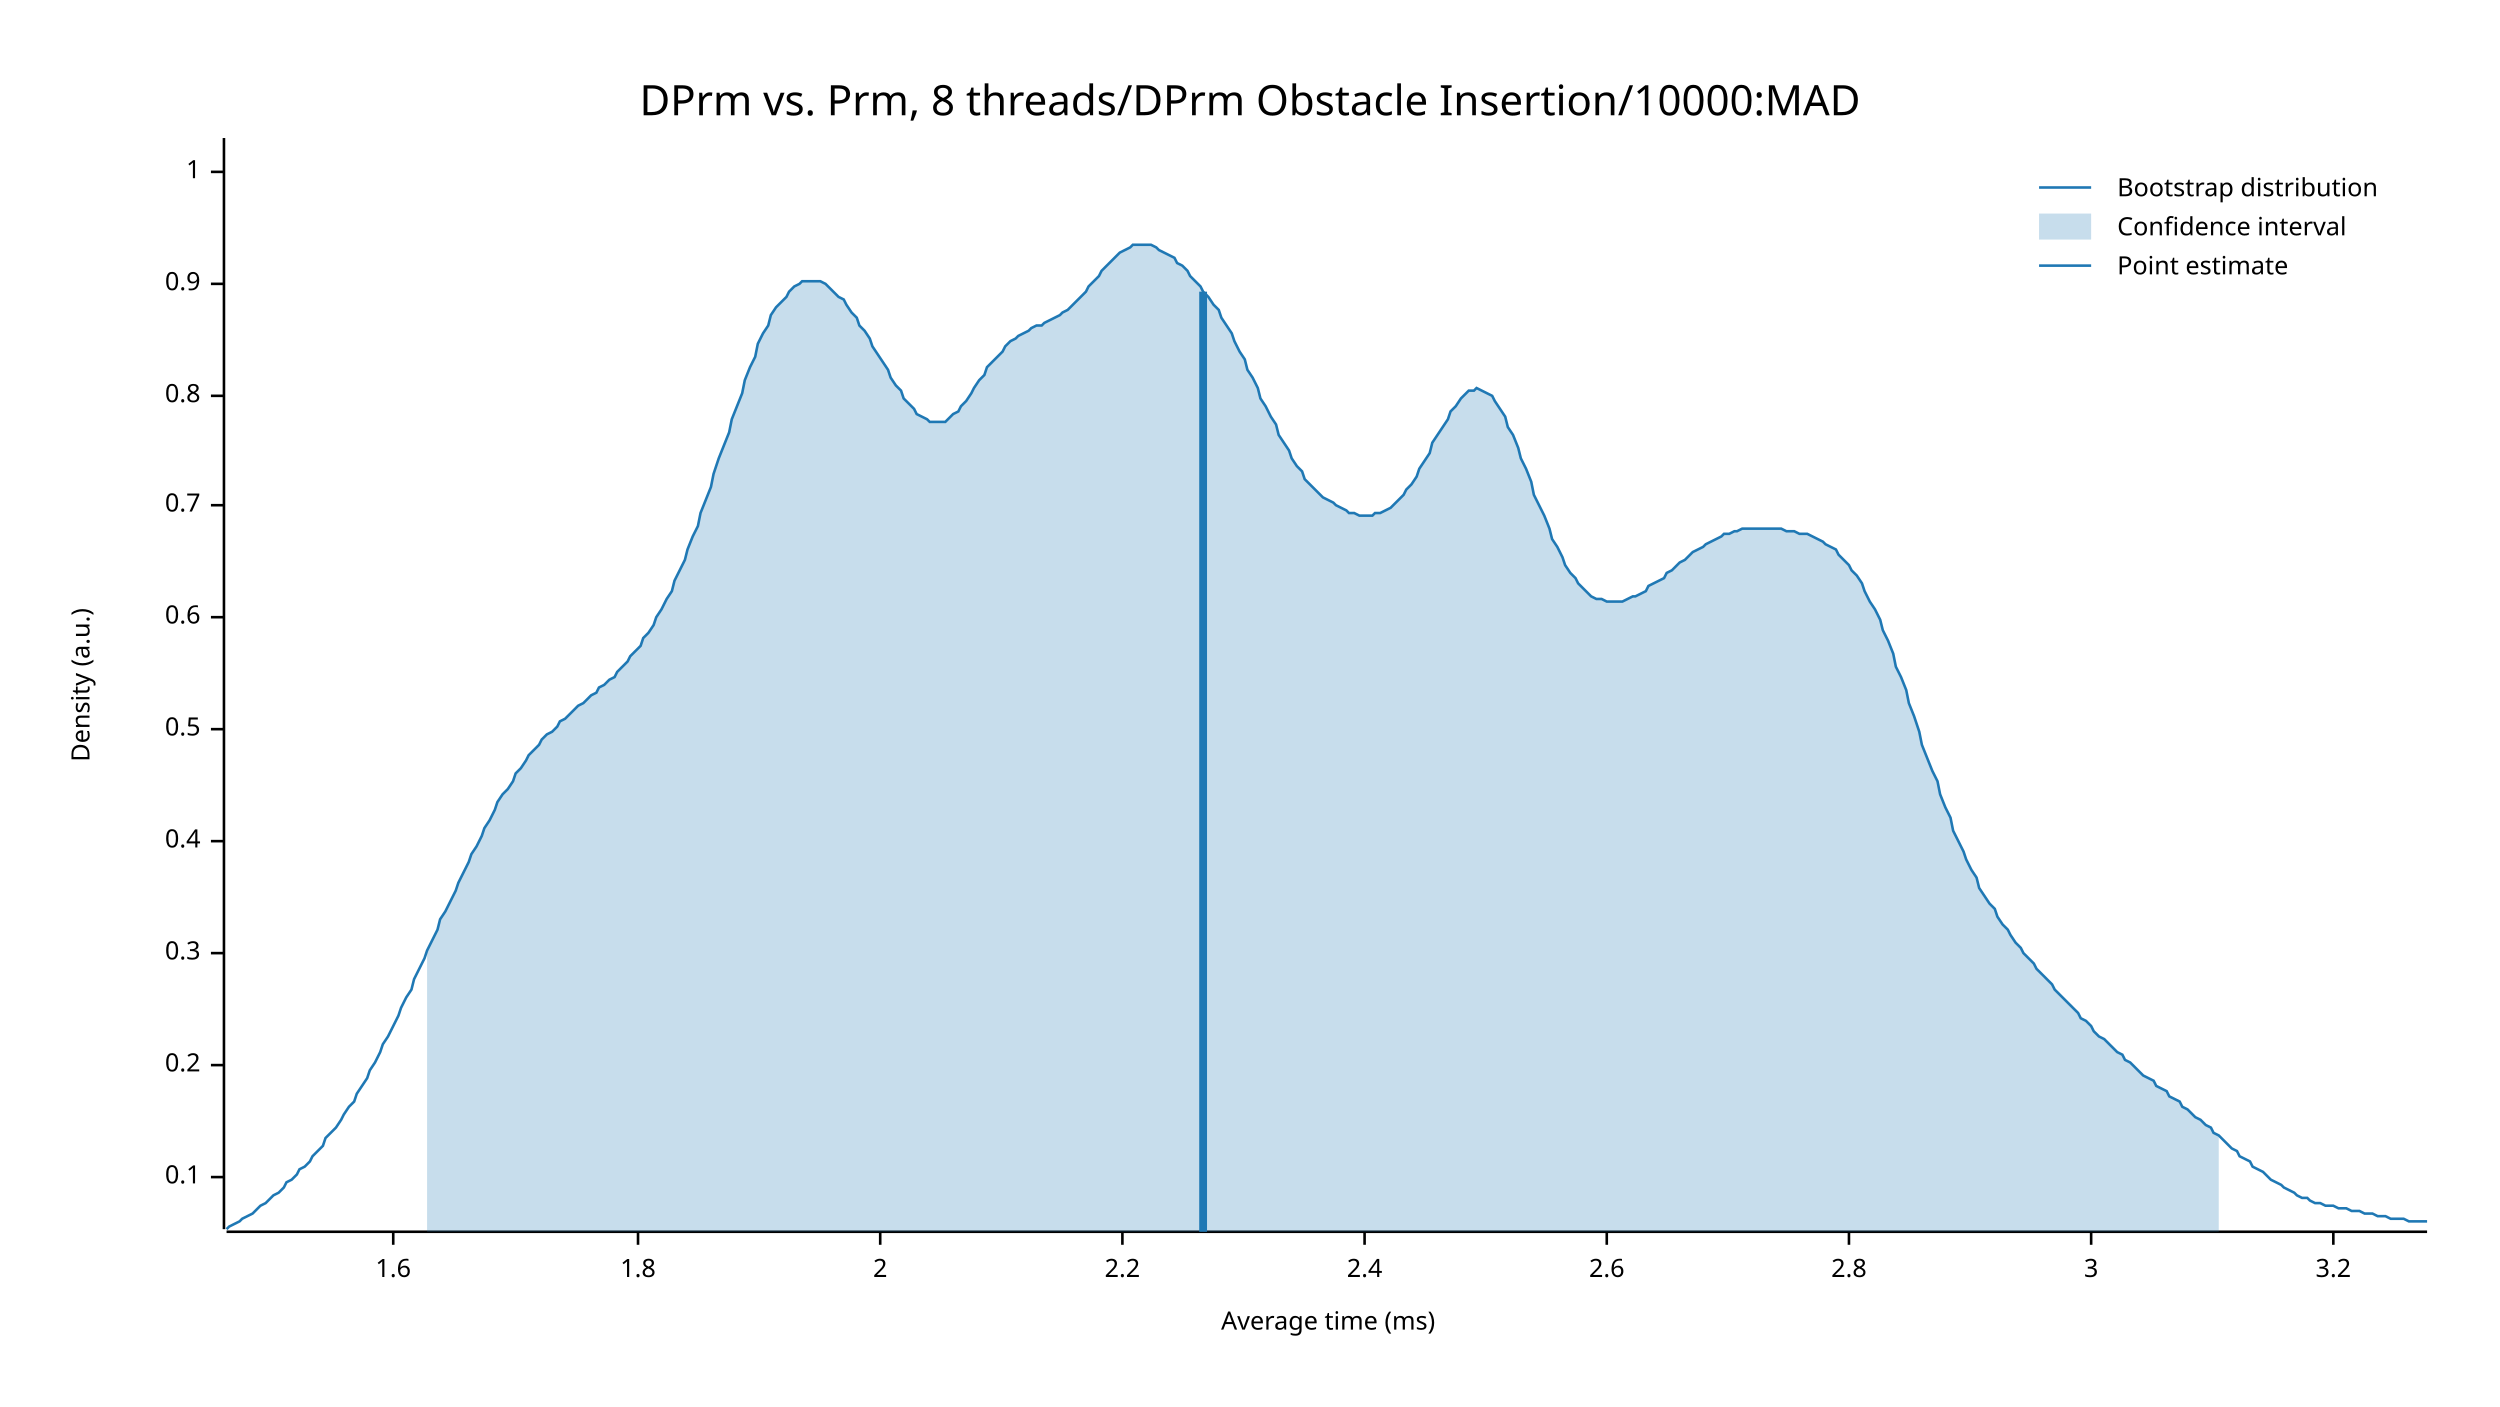
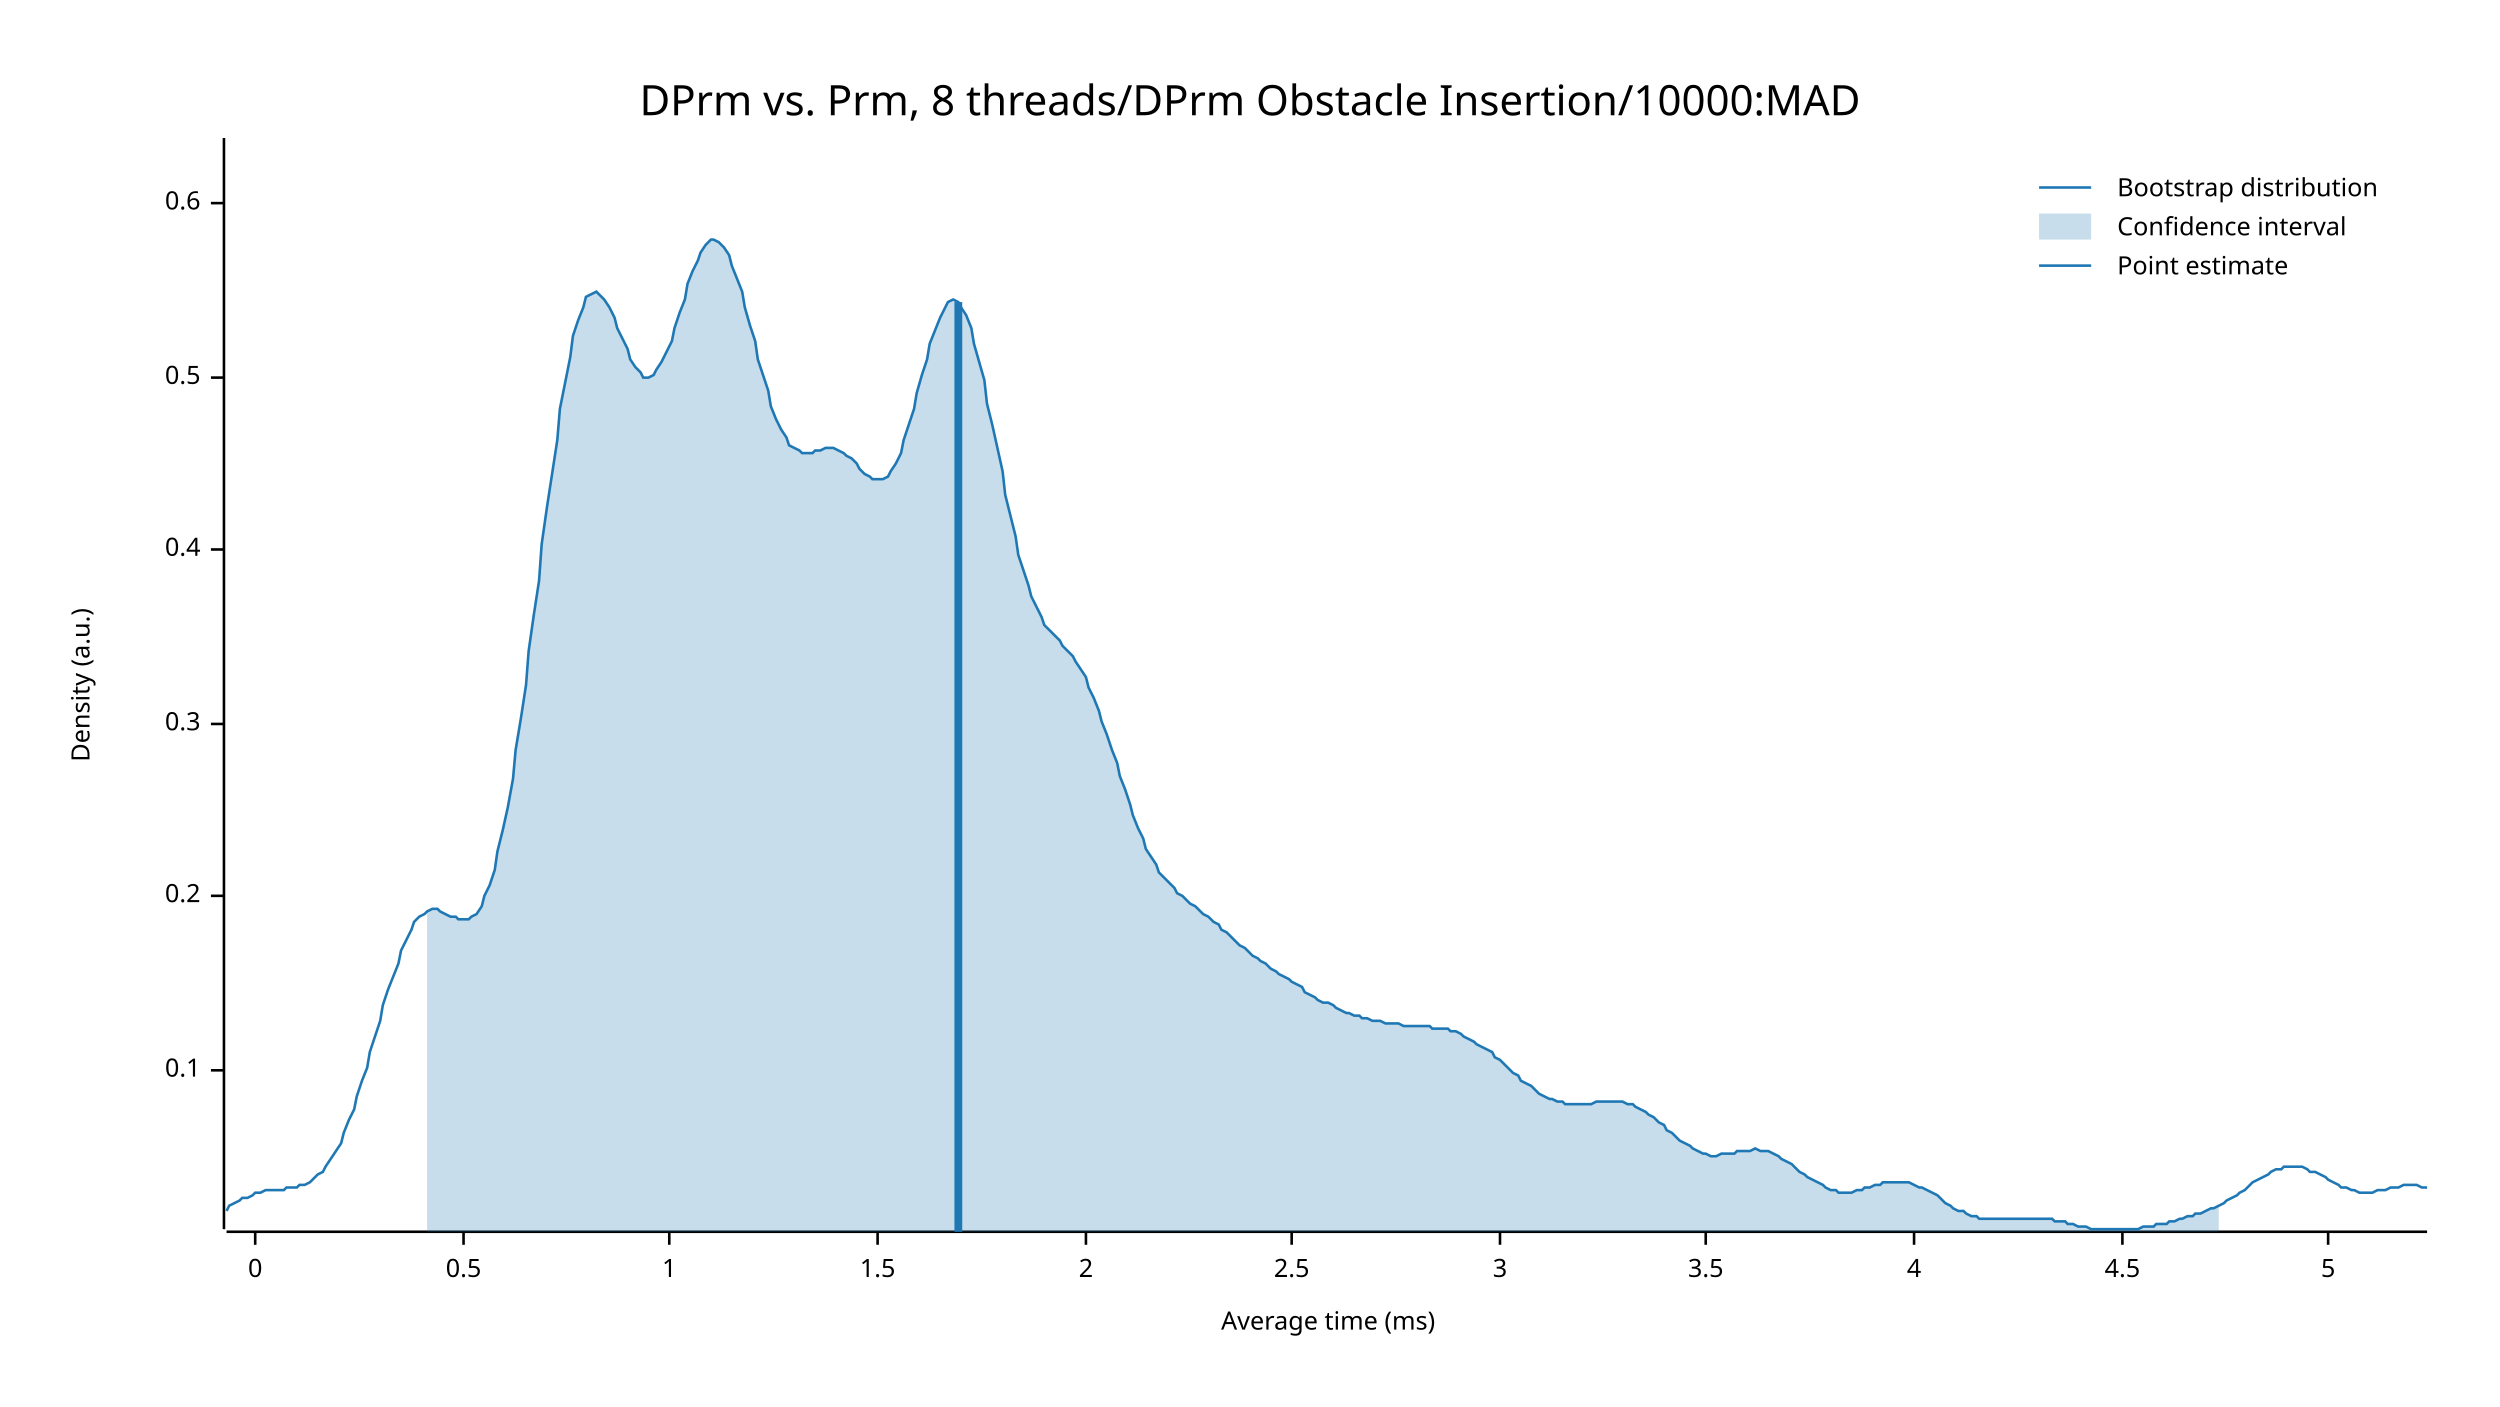
<svg xmlns="http://www.w3.org/2000/svg" width="960" height="540" viewBox="0 0 960 540">
  <text x="480" y="32" dy="0.76em" text-anchor="middle" font-family="sans-serif" font-size="16.129" opacity="1" fill="#000000">
DPrm vs. Prm, 8 threads/DPrm Obstacle Insertion/10000:MAD
</text>
  <text x="27" y="263" dy="0.76em" text-anchor="middle" font-family="sans-serif" font-size="9.677" opacity="1" fill="#000000" transform="rotate(270, 27, 263)">
Density (a.u.)
</text>
  <text x="510" y="513" dy="-0.5ex" text-anchor="middle" font-family="sans-serif" font-size="9.677" opacity="1" fill="#000000">
Average time (ms)
</text>
  <polyline fill="none" opacity="1" stroke="#000000" stroke-width="1" points="86,53 86,472 " />
-   <text x="77" y="452" dy="0.5ex" text-anchor="end" font-family="sans-serif" font-size="9.677" opacity="1" fill="#000000">
+   <text x="77" y="411" dy="0.5ex" text-anchor="end" font-family="sans-serif" font-size="9.677" opacity="1" fill="#000000">
0.1
</text>
-   <polyline fill="none" opacity="1" stroke="#000000" stroke-width="1" points="81,452 86,452 " />
-   <text x="77" y="409" dy="0.5ex" text-anchor="end" font-family="sans-serif" font-size="9.677" opacity="1" fill="#000000">
+   <polyline fill="none" opacity="1" stroke="#000000" stroke-width="1" points="81,411 86,411 " />
+   <text x="77" y="344" dy="0.5ex" text-anchor="end" font-family="sans-serif" font-size="9.677" opacity="1" fill="#000000">
0.2
</text>
-   <polyline fill="none" opacity="1" stroke="#000000" stroke-width="1" points="81,409 86,409 " />
-   <text x="77" y="366" dy="0.5ex" text-anchor="end" font-family="sans-serif" font-size="9.677" opacity="1" fill="#000000">
+   <polyline fill="none" opacity="1" stroke="#000000" stroke-width="1" points="81,344 86,344 " />
+   <text x="77" y="278" dy="0.5ex" text-anchor="end" font-family="sans-serif" font-size="9.677" opacity="1" fill="#000000">
0.3
</text>
-   <polyline fill="none" opacity="1" stroke="#000000" stroke-width="1" points="81,366 86,366 " />
-   <text x="77" y="323" dy="0.5ex" text-anchor="end" font-family="sans-serif" font-size="9.677" opacity="1" fill="#000000">
+   <polyline fill="none" opacity="1" stroke="#000000" stroke-width="1" points="81,278 86,278 " />
+   <text x="77" y="211" dy="0.5ex" text-anchor="end" font-family="sans-serif" font-size="9.677" opacity="1" fill="#000000">
0.4
</text>
-   <polyline fill="none" opacity="1" stroke="#000000" stroke-width="1" points="81,323 86,323 " />
-   <text x="77" y="280" dy="0.5ex" text-anchor="end" font-family="sans-serif" font-size="9.677" opacity="1" fill="#000000">
+   <polyline fill="none" opacity="1" stroke="#000000" stroke-width="1" points="81,211 86,211 " />
+   <text x="77" y="145" dy="0.5ex" text-anchor="end" font-family="sans-serif" font-size="9.677" opacity="1" fill="#000000">
0.5
</text>
-   <polyline fill="none" opacity="1" stroke="#000000" stroke-width="1" points="81,280 86,280 " />
-   <text x="77" y="237" dy="0.5ex" text-anchor="end" font-family="sans-serif" font-size="9.677" opacity="1" fill="#000000">
+   <polyline fill="none" opacity="1" stroke="#000000" stroke-width="1" points="81,145 86,145 " />
+   <text x="77" y="78" dy="0.5ex" text-anchor="end" font-family="sans-serif" font-size="9.677" opacity="1" fill="#000000">
0.6
</text>
-   <polyline fill="none" opacity="1" stroke="#000000" stroke-width="1" points="81,237 86,237 " />
-   <text x="77" y="194" dy="0.5ex" text-anchor="end" font-family="sans-serif" font-size="9.677" opacity="1" fill="#000000">
- 0.7
+   <polyline fill="none" opacity="1" stroke="#000000" stroke-width="1" points="81,78 86,78 " />
+   <polyline fill="none" opacity="1" stroke="#000000" stroke-width="1" points="87,473 932,473 " />
+   <text x="98" y="483" dy="0.76em" text-anchor="middle" font-family="sans-serif" font-size="9.677" opacity="1" fill="#000000">
+ 0
</text>
-   <polyline fill="none" opacity="1" stroke="#000000" stroke-width="1" points="81,194 86,194 " />
-   <text x="77" y="152" dy="0.5ex" text-anchor="end" font-family="sans-serif" font-size="9.677" opacity="1" fill="#000000">
- 0.8
+   <polyline fill="none" opacity="1" stroke="#000000" stroke-width="1" points="98,473 98,478 " />
+   <text x="178" y="483" dy="0.76em" text-anchor="middle" font-family="sans-serif" font-size="9.677" opacity="1" fill="#000000">
+ 0.5
</text>
-   <polyline fill="none" opacity="1" stroke="#000000" stroke-width="1" points="81,152 86,152 " />
-   <text x="77" y="109" dy="0.5ex" text-anchor="end" font-family="sans-serif" font-size="9.677" opacity="1" fill="#000000">
- 0.9
- </text>
-   <polyline fill="none" opacity="1" stroke="#000000" stroke-width="1" points="81,109 86,109 " />
-   <text x="77" y="66" dy="0.5ex" text-anchor="end" font-family="sans-serif" font-size="9.677" opacity="1" fill="#000000">
+   <polyline fill="none" opacity="1" stroke="#000000" stroke-width="1" points="178,473 178,478 " />
+   <text x="257" y="483" dy="0.76em" text-anchor="middle" font-family="sans-serif" font-size="9.677" opacity="1" fill="#000000">
1
</text>
-   <polyline fill="none" opacity="1" stroke="#000000" stroke-width="1" points="81,66 86,66 " />
-   <polyline fill="none" opacity="1" stroke="#000000" stroke-width="1" points="87,473 932,473 " />
-   <text x="151" y="483" dy="0.76em" text-anchor="middle" font-family="sans-serif" font-size="9.677" opacity="1" fill="#000000">
- 1.6
+   <polyline fill="none" opacity="1" stroke="#000000" stroke-width="1" points="257,473 257,478 " />
+   <text x="337" y="483" dy="0.76em" text-anchor="middle" font-family="sans-serif" font-size="9.677" opacity="1" fill="#000000">
+ 1.5
</text>
-   <polyline fill="none" opacity="1" stroke="#000000" stroke-width="1" points="151,473 151,478 " />
-   <text x="245" y="483" dy="0.76em" text-anchor="middle" font-family="sans-serif" font-size="9.677" opacity="1" fill="#000000">
- 1.8
- </text>
-   <polyline fill="none" opacity="1" stroke="#000000" stroke-width="1" points="245,473 245,478 " />
-   <text x="338" y="483" dy="0.76em" text-anchor="middle" font-family="sans-serif" font-size="9.677" opacity="1" fill="#000000">
+   <polyline fill="none" opacity="1" stroke="#000000" stroke-width="1" points="337,473 337,478 " />
+   <text x="417" y="483" dy="0.76em" text-anchor="middle" font-family="sans-serif" font-size="9.677" opacity="1" fill="#000000">
2
</text>
-   <polyline fill="none" opacity="1" stroke="#000000" stroke-width="1" points="338,473 338,478 " />
-   <text x="431" y="483" dy="0.76em" text-anchor="middle" font-family="sans-serif" font-size="9.677" opacity="1" fill="#000000">
- 2.2
+   <polyline fill="none" opacity="1" stroke="#000000" stroke-width="1" points="417,473 417,478 " />
+   <text x="496" y="483" dy="0.76em" text-anchor="middle" font-family="sans-serif" font-size="9.677" opacity="1" fill="#000000">
+ 2.5
</text>
-   <polyline fill="none" opacity="1" stroke="#000000" stroke-width="1" points="431,473 431,478 " />
-   <text x="524" y="483" dy="0.76em" text-anchor="middle" font-family="sans-serif" font-size="9.677" opacity="1" fill="#000000">
- 2.4
- </text>
-   <polyline fill="none" opacity="1" stroke="#000000" stroke-width="1" points="524,473 524,478 " />
-   <text x="617" y="483" dy="0.76em" text-anchor="middle" font-family="sans-serif" font-size="9.677" opacity="1" fill="#000000">
- 2.6
- </text>
-   <polyline fill="none" opacity="1" stroke="#000000" stroke-width="1" points="617,473 617,478 " />
-   <text x="710" y="483" dy="0.76em" text-anchor="middle" font-family="sans-serif" font-size="9.677" opacity="1" fill="#000000">
- 2.8
- </text>
-   <polyline fill="none" opacity="1" stroke="#000000" stroke-width="1" points="710,473 710,478 " />
-   <text x="803" y="483" dy="0.76em" text-anchor="middle" font-family="sans-serif" font-size="9.677" opacity="1" fill="#000000">
+   <polyline fill="none" opacity="1" stroke="#000000" stroke-width="1" points="496,473 496,478 " />
+   <text x="576" y="483" dy="0.76em" text-anchor="middle" font-family="sans-serif" font-size="9.677" opacity="1" fill="#000000">
3
</text>
-   <polyline fill="none" opacity="1" stroke="#000000" stroke-width="1" points="803,473 803,478 " />
-   <text x="896" y="483" dy="0.76em" text-anchor="middle" font-family="sans-serif" font-size="9.677" opacity="1" fill="#000000">
- 3.2
+   <polyline fill="none" opacity="1" stroke="#000000" stroke-width="1" points="576,473 576,478 " />
+   <text x="655" y="483" dy="0.76em" text-anchor="middle" font-family="sans-serif" font-size="9.677" opacity="1" fill="#000000">
+ 3.5
</text>
-   <polyline fill="none" opacity="1" stroke="#000000" stroke-width="1" points="896,473 896,478 " />
-   <polyline fill="none" opacity="1" stroke="#1F78B4" stroke-width="1" points="87,472 88,471 90,470 92,469 93,468 95,467 97,466 98,465 100,463 102,462 103,461 105,459 107,458 109,456 110,454 112,453 114,451 115,449 117,448 119,446 120,444 122,442 124,440 125,437 127,435 129,433 131,430 132,428 134,425 136,423 137,420 139,417 141,414 142,411 144,408 146,404 147,401 149,398 151,394 153,390 154,387 156,383 158,380 159,376 161,372 163,368 164,365 166,361 168,357 169,353 171,350 173,346 175,342 176,339 178,335 180,331 181,328 183,325 185,321 186,318 188,315 190,311 191,308 193,305 195,303 197,300 198,297 200,295 202,292 203,290 205,288 207,286 208,284 210,282 212,281 214,279 215,277 217,276 219,274 220,273 222,271 224,270 225,269 227,267 229,266 230,264 232,263 234,261 236,260 237,258 239,256 241,254 242,252 244,250 246,248 247,245 249,243 251,240 252,237 254,234 256,230 258,227 259,223 261,219 263,215 264,211 266,206 268,202 269,197 271,192 273,187 274,182 276,176 278,171 280,166 281,161 283,156 285,151 286,146 288,141 290,137 291,132 293,128 295,125 296,121 298,118 300,116 302,114 303,112 305,110 307,109 308,108 310,108 312,108 313,108 315,108 317,109 318,110 320,112 322,114 324,115 325,117 327,120 329,122 330,125 332,127 334,130 335,133 337,136 339,139 341,142 342,145 344,148 346,150 347,153 349,155 351,157 352,159 354,160 356,161 357,162 359,162 361,162 363,162 364,161 366,159 368,158 369,156 371,154 373,151 374,149 376,146 378,144 379,141 381,139 383,137 385,135 386,133 388,131 390,130 391,129 393,128 395,127 396,126 398,125 400,125 401,124 403,123 405,122 407,121 408,120 410,119 412,117 413,116 415,114 417,112 418,110 420,108 422,106 423,104 425,102 427,100 429,98 430,97 432,96 434,95 435,94 437,94 439,94 440,94 442,94 444,95 445,96 447,97 449,98 451,99 452,101 454,102 456,104 457,106 459,108 461,110 462,112 464,114 466,117 468,119 469,122 471,125 473,128 474,131 476,135 478,138 479,142 481,145 483,149 484,153 486,156 488,160 490,163 491,167 493,170 495,173 496,176 498,179 500,181 501,184 503,186 505,188 506,189 508,191 510,192 512,193 513,194 515,195 517,196 518,197 520,197 522,198 523,198 525,198 527,198 528,197 530,197 532,196 534,195 535,194 537,192 539,190 540,188 542,186 544,183 545,180 547,177 549,174 550,170 552,167 554,164 556,161 557,158 559,156 561,153 562,152 564,150 566,150 567,149 569,150 571,151 573,152 574,154 576,157 578,160 579,164 581,167 583,172 584,176 586,180 588,185 589,190 591,194 593,198 595,203 596,207 598,210 600,214 601,217 603,220 605,222 606,224 608,226 610,228 611,229 613,230 615,230 617,231 618,231 620,231 622,231 623,231 625,230 627,229 628,229 630,228 632,227 633,225 635,224 637,223 639,222 640,220 642,219 644,217 645,216 647,215 649,213 650,212 652,211 654,210 655,209 657,208 659,207 661,206 662,205 664,205 666,204 667,204 669,203 671,203 672,203 674,203 676,203 677,203 679,203 681,203 683,203 684,203 686,204 688,204 689,204 691,205 693,205 694,205 696,206 698,207 700,208 701,209 703,210 705,211 706,213 708,215 710,217 711,219 713,221 715,224 716,227 718,231 720,234 722,238 723,242 725,246 727,251 728,256 730,260 732,265 733,270 735,275 737,281 738,286 740,291 742,296 744,300 745,305 747,310 749,314 750,319 752,323 754,327 755,330 757,334 759,337 760,341 762,344 764,347 766,349 767,352 769,355 771,357 772,359 774,362 776,364 777,366 779,368 781,370 782,372 784,374 786,376 788,378 789,380 791,382 793,384 794,385 796,387 798,389 799,391 801,392 803,394 804,396 806,398 808,399 810,401 811,402 813,404 815,405 816,407 818,408 820,410 821,411 823,413 825,414 827,415 828,417 830,418 832,419 833,421 835,422 837,423 838,425 840,426 842,428 843,429 845,430 847,432 849,433 850,435 852,436 854,438 855,439 857,441 859,442 860,444 862,445 864,446 865,448 867,449 869,450 871,452 872,453 874,454 876,455 877,456 879,457 881,458 882,459 884,460 886,460 887,461 889,462 891,462 893,463 894,463 896,463 898,464 899,464 901,464 903,465 904,465 906,465 908,466 909,466 911,466 913,467 915,467 916,467 918,468 920,468 921,468 923,468 925,469 926,469 928,469 930,469 932,469 " />
-   <polygon opacity="0.25" fill="#1F78B4" points="164,365 166,361 168,357 169,353 171,350 173,346 175,342 176,339 178,335 180,331 181,328 183,325 185,321 186,318 188,315 190,311 191,308 193,305 195,303 197,300 198,297 200,295 202,292 203,290 205,288 207,286 208,284 210,282 212,281 214,279 215,277 217,276 219,274 220,273 222,271 224,270 225,269 227,267 229,266 230,264 232,263 234,261 236,260 237,258 239,256 241,254 242,252 244,250 246,248 247,245 249,243 251,240 252,237 254,234 256,230 258,227 259,223 261,219 263,215 264,211 266,206 268,202 269,197 271,192 273,187 274,182 276,176 278,171 280,166 281,161 283,156 285,151 286,146 288,141 290,137 291,132 293,128 295,125 296,121 298,118 300,116 302,114 303,112 305,110 307,109 308,108 310,108 312,108 313,108 315,108 317,109 318,110 320,112 322,114 324,115 325,117 327,120 329,122 330,125 332,127 334,130 335,133 337,136 339,139 341,142 342,145 344,148 346,150 347,153 349,155 351,157 352,159 354,160 356,161 357,162 359,162 361,162 363,162 364,161 366,159 368,158 369,156 371,154 373,151 374,149 376,146 378,144 379,141 381,139 383,137 385,135 386,133 388,131 390,130 391,129 393,128 395,127 396,126 398,125 400,125 401,124 403,123 405,122 407,121 408,120 410,119 412,117 413,116 415,114 417,112 418,110 420,108 422,106 423,104 425,102 427,100 429,98 430,97 432,96 434,95 435,94 437,94 439,94 440,94 442,94 444,95 445,96 447,97 449,98 451,99 452,101 454,102 456,104 457,106 459,108 461,110 462,112 464,114 466,117 468,119 469,122 471,125 473,128 474,131 476,135 478,138 479,142 481,145 483,149 484,153 486,156 488,160 490,163 491,167 493,170 495,173 496,176 498,179 500,181 501,184 503,186 505,188 506,189 508,191 510,192 512,193 513,194 515,195 517,196 518,197 520,197 522,198 523,198 525,198 527,198 528,197 530,197 532,196 534,195 535,194 537,192 539,190 540,188 542,186 544,183 545,180 547,177 549,174 550,170 552,167 554,164 556,161 557,158 559,156 561,153 562,152 564,150 566,150 567,149 569,150 571,151 573,152 574,154 576,157 578,160 579,164 581,167 583,172 584,176 586,180 588,185 589,190 591,194 593,198 595,203 596,207 598,210 600,214 601,217 603,220 605,222 606,224 608,226 610,228 611,229 613,230 615,230 617,231 618,231 620,231 622,231 623,231 625,230 627,229 628,229 630,228 632,227 633,225 635,224 637,223 639,222 640,220 642,219 644,217 645,216 647,215 649,213 650,212 652,211 654,210 655,209 657,208 659,207 661,206 662,205 664,205 666,204 667,204 669,203 671,203 672,203 674,203 676,203 677,203 679,203 681,203 683,203 684,203 686,204 688,204 689,204 691,205 693,205 694,205 696,206 698,207 700,208 701,209 703,210 705,211 706,213 708,215 710,217 711,219 713,221 715,224 716,227 718,231 720,234 722,238 723,242 725,246 727,251 728,256 730,260 732,265 733,270 735,275 737,281 738,286 740,291 742,296 744,300 745,305 747,310 749,314 750,319 752,323 754,327 755,330 757,334 759,337 760,341 762,344 764,347 766,349 767,352 769,355 771,357 772,359 774,362 776,364 777,366 779,368 781,370 782,372 784,374 786,376 788,378 789,380 791,382 793,384 794,385 796,387 798,389 799,391 801,392 803,394 804,396 806,398 808,399 810,401 811,402 813,404 815,405 816,407 818,408 820,410 821,411 823,413 825,414 827,415 828,417 830,418 832,419 833,421 835,422 837,423 838,425 840,426 842,428 843,429 845,430 847,432 849,433 850,435 852,436 852,473 164,473 " />
-   <polyline fill="none" opacity="1" stroke="#1F78B4" stroke-width="3" points="462,473 462,112 " />
+   <polyline fill="none" opacity="1" stroke="#000000" stroke-width="1" points="655,473 655,478 " />
+   <text x="735" y="483" dy="0.76em" text-anchor="middle" font-family="sans-serif" font-size="9.677" opacity="1" fill="#000000">
+ 4
+ </text>
+   <polyline fill="none" opacity="1" stroke="#000000" stroke-width="1" points="735,473 735,478 " />
+   <text x="815" y="483" dy="0.76em" text-anchor="middle" font-family="sans-serif" font-size="9.677" opacity="1" fill="#000000">
+ 4.5
+ </text>
+   <polyline fill="none" opacity="1" stroke="#000000" stroke-width="1" points="815,473 815,478 " />
+   <text x="894" y="483" dy="0.76em" text-anchor="middle" font-family="sans-serif" font-size="9.677" opacity="1" fill="#000000">
+ 5
+ </text>
+   <polyline fill="none" opacity="1" stroke="#000000" stroke-width="1" points="894,473 894,478 " />
+   <polyline fill="none" opacity="1" stroke="#1F78B4" stroke-width="1" points="87,465 88,463 90,462 92,461 93,460 95,460 97,459 98,458 100,458 102,457 103,457 105,457 107,457 109,457 110,456 112,456 114,456 115,455 117,455 119,454 120,453 122,451 124,450 125,448 127,445 129,442 131,439 132,435 134,430 136,426 137,421 139,415 141,410 142,404 144,398 146,392 147,386 149,380 151,375 153,370 154,365 156,361 158,357 159,354 161,352 163,351 164,350 166,349 168,349 169,350 171,351 173,352 175,352 176,353 178,353 180,353 181,352 183,351 185,348 186,344 188,340 190,334 191,327 193,319 195,310 197,299 198,288 200,276 202,263 203,250 205,236 207,223 208,209 210,195 212,182 214,169 215,157 217,147 219,137 220,129 222,123 224,118 225,114 227,113 229,112 230,113 232,115 234,118 236,122 237,126 239,130 241,134 242,138 244,141 246,143 247,145 249,145 251,144 252,142 254,139 256,135 258,131 259,126 261,120 263,115 264,109 266,104 268,100 269,97 271,94 273,92 274,92 276,93 278,95 280,98 281,102 283,107 285,112 286,118 288,125 290,131 291,138 293,144 295,150 296,156 298,161 300,165 302,168 303,171 305,172 307,173 308,174 310,174 312,174 313,173 315,173 317,172 318,172 320,172 322,173 324,174 325,175 327,176 329,178 330,180 332,182 334,183 335,184 337,184 339,184 341,183 342,181 344,178 346,174 347,169 349,163 351,157 352,151 354,144 356,138 357,132 359,127 361,122 363,118 364,116 366,115 368,116 369,118 371,121 373,126 374,132 376,139 378,146 379,155 381,163 383,172 385,181 386,190 388,198 390,206 391,213 393,219 395,225 396,229 398,233 400,237 401,240 403,242 405,244 407,246 408,248 410,250 412,252 413,254 415,257 417,260 418,264 420,268 422,273 423,277 425,282 427,288 429,293 430,298 432,303 434,309 435,313 437,318 439,322 440,326 442,329 444,332 445,335 447,337 449,339 451,341 452,343 454,344 456,346 457,347 459,348 461,350 462,351 464,352 466,354 468,355 469,357 471,358 473,360 474,361 476,363 478,364 479,365 481,367 483,368 484,369 486,370 488,372 490,373 491,374 493,375 495,376 496,377 498,378 500,379 501,381 503,382 505,383 506,384 508,385 510,385 512,386 513,387 515,388 517,389 518,389 520,390 522,390 523,391 525,391 527,392 528,392 530,392 532,393 534,393 535,393 537,393 539,394 540,394 542,394 544,394 545,394 547,394 549,394 550,395 552,395 554,395 556,395 557,396 559,396 561,397 562,398 564,399 566,400 567,401 569,402 571,403 573,404 574,406 576,407 578,409 579,410 581,412 583,413 584,415 586,416 588,417 589,418 591,420 593,421 595,422 596,422 598,423 600,423 601,424 603,424 605,424 606,424 608,424 610,424 611,424 613,423 615,423 617,423 618,423 620,423 622,423 623,423 625,424 627,424 628,425 630,426 632,427 633,428 635,429 637,431 639,432 640,434 642,435 644,437 645,438 647,439 649,440 650,441 652,442 654,443 655,443 657,444 659,444 661,443 662,443 664,443 666,443 667,442 669,442 671,442 672,442 674,441 676,442 677,442 679,442 681,443 683,444 684,445 686,446 688,447 689,448 691,450 693,451 694,452 696,453 698,454 700,455 701,456 703,457 705,457 706,458 708,458 710,458 711,458 713,457 715,457 716,456 718,456 720,455 722,455 723,454 725,454 727,454 728,454 730,454 732,454 733,454 735,455 737,456 738,456 740,457 742,458 744,459 745,460 747,462 749,463 750,464 752,465 754,465 755,466 757,467 759,467 760,468 762,468 764,468 766,468 767,468 769,468 771,468 772,468 774,468 776,468 777,468 779,468 781,468 782,468 784,468 786,468 788,468 789,469 791,469 793,469 794,470 796,470 798,471 799,471 801,471 803,472 804,472 806,472 808,472 810,472 811,472 813,472 815,472 816,472 818,472 820,472 821,472 823,471 825,471 827,471 828,470 830,470 832,470 833,469 835,469 837,468 838,468 840,467 842,467 843,466 845,466 847,465 849,464 850,464 852,463 854,462 855,461 857,460 859,459 860,458 862,457 864,455 865,454 867,453 869,452 871,451 872,450 874,449 876,449 877,448 879,448 881,448 882,448 884,448 886,449 887,450 889,450 891,451 893,452 894,453 896,454 898,455 899,456 901,456 903,457 904,457 906,458 908,458 909,458 911,458 913,457 915,457 916,457 918,456 920,456 921,456 923,455 925,455 926,455 928,455 930,456 932,456 " />
+   <polygon opacity="0.25" fill="#1F78B4" points="164,350 166,349 168,349 169,350 171,351 173,352 175,352 176,353 178,353 180,353 181,352 183,351 185,348 186,344 188,340 190,334 191,327 193,319 195,310 197,299 198,288 200,276 202,263 203,250 205,236 207,223 208,209 210,195 212,182 214,169 215,157 217,147 219,137 220,129 222,123 224,118 225,114 227,113 229,112 230,113 232,115 234,118 236,122 237,126 239,130 241,134 242,138 244,141 246,143 247,145 249,145 251,144 252,142 254,139 256,135 258,131 259,126 261,120 263,115 264,109 266,104 268,100 269,97 271,94 273,92 274,92 276,93 278,95 280,98 281,102 283,107 285,112 286,118 288,125 290,131 291,138 293,144 295,150 296,156 298,161 300,165 302,168 303,171 305,172 307,173 308,174 310,174 312,174 313,173 315,173 317,172 318,172 320,172 322,173 324,174 325,175 327,176 329,178 330,180 332,182 334,183 335,184 337,184 339,184 341,183 342,181 344,178 346,174 347,169 349,163 351,157 352,151 354,144 356,138 357,132 359,127 361,122 363,118 364,116 366,115 368,116 369,118 371,121 373,126 374,132 376,139 378,146 379,155 381,163 383,172 385,181 386,190 388,198 390,206 391,213 393,219 395,225 396,229 398,233 400,237 401,240 403,242 405,244 407,246 408,248 410,250 412,252 413,254 415,257 417,260 418,264 420,268 422,273 423,277 425,282 427,288 429,293 430,298 432,303 434,309 435,313 437,318 439,322 440,326 442,329 444,332 445,335 447,337 449,339 451,341 452,343 454,344 456,346 457,347 459,348 461,350 462,351 464,352 466,354 468,355 469,357 471,358 473,360 474,361 476,363 478,364 479,365 481,367 483,368 484,369 486,370 488,372 490,373 491,374 493,375 495,376 496,377 498,378 500,379 501,381 503,382 505,383 506,384 508,385 510,385 512,386 513,387 515,388 517,389 518,389 520,390 522,390 523,391 525,391 527,392 528,392 530,392 532,393 534,393 535,393 537,393 539,394 540,394 542,394 544,394 545,394 547,394 549,394 550,395 552,395 554,395 556,395 557,396 559,396 561,397 562,398 564,399 566,400 567,401 569,402 571,403 573,404 574,406 576,407 578,409 579,410 581,412 583,413 584,415 586,416 588,417 589,418 591,420 593,421 595,422 596,422 598,423 600,423 601,424 603,424 605,424 606,424 608,424 610,424 611,424 613,423 615,423 617,423 618,423 620,423 622,423 623,423 625,424 627,424 628,425 630,426 632,427 633,428 635,429 637,431 639,432 640,434 642,435 644,437 645,438 647,439 649,440 650,441 652,442 654,443 655,443 657,444 659,444 661,443 662,443 664,443 666,443 667,442 669,442 671,442 672,442 674,441 676,442 677,442 679,442 681,443 683,444 684,445 686,446 688,447 689,448 691,450 693,451 694,452 696,453 698,454 700,455 701,456 703,457 705,457 706,458 708,458 710,458 711,458 713,457 715,457 716,456 718,456 720,455 722,455 723,454 725,454 727,454 728,454 730,454 732,454 733,454 735,455 737,456 738,456 740,457 742,458 744,459 745,460 747,462 749,463 750,464 752,465 754,465 755,466 757,467 759,467 760,468 762,468 764,468 766,468 767,468 769,468 771,468 772,468 774,468 776,468 777,468 779,468 781,468 782,468 784,468 786,468 788,468 789,469 791,469 793,469 794,470 796,470 798,471 799,471 801,471 803,472 804,472 806,472 808,472 810,472 811,472 813,472 815,472 816,472 818,472 820,472 821,472 823,471 825,471 827,471 828,470 830,470 832,470 833,469 835,469 837,468 838,468 840,467 842,467 843,466 845,466 847,465 849,464 850,464 852,463 852,473 164,473 " />
+   <polyline fill="none" opacity="1" stroke="#1F78B4" stroke-width="3" points="368,473 368,116 " />
  <text x="813" y="68" dy="0.76em" text-anchor="start" font-family="sans-serif" font-size="9.677" opacity="1" fill="#000000">
Bootstrap distribution
</text>
  <text x="813" y="83" dy="0.76em" text-anchor="start" font-family="sans-serif" font-size="9.677" opacity="1" fill="#000000">
Confidence interval
</text>
  <text x="813" y="98" dy="0.76em" text-anchor="start" font-family="sans-serif" font-size="9.677" opacity="1" fill="#000000">
Point estimate
</text>
  <polyline fill="none" opacity="1" stroke="#1F78B4" stroke-width="1" points="783,72 803,72 " />
  <rect x="783" y="82" width="20" height="10" opacity="0.25" fill="#1F78B4" stroke="none" />
  <polyline fill="none" opacity="1" stroke="#1F78B4" stroke-width="1" points="783,102 803,102 " />
</svg>
